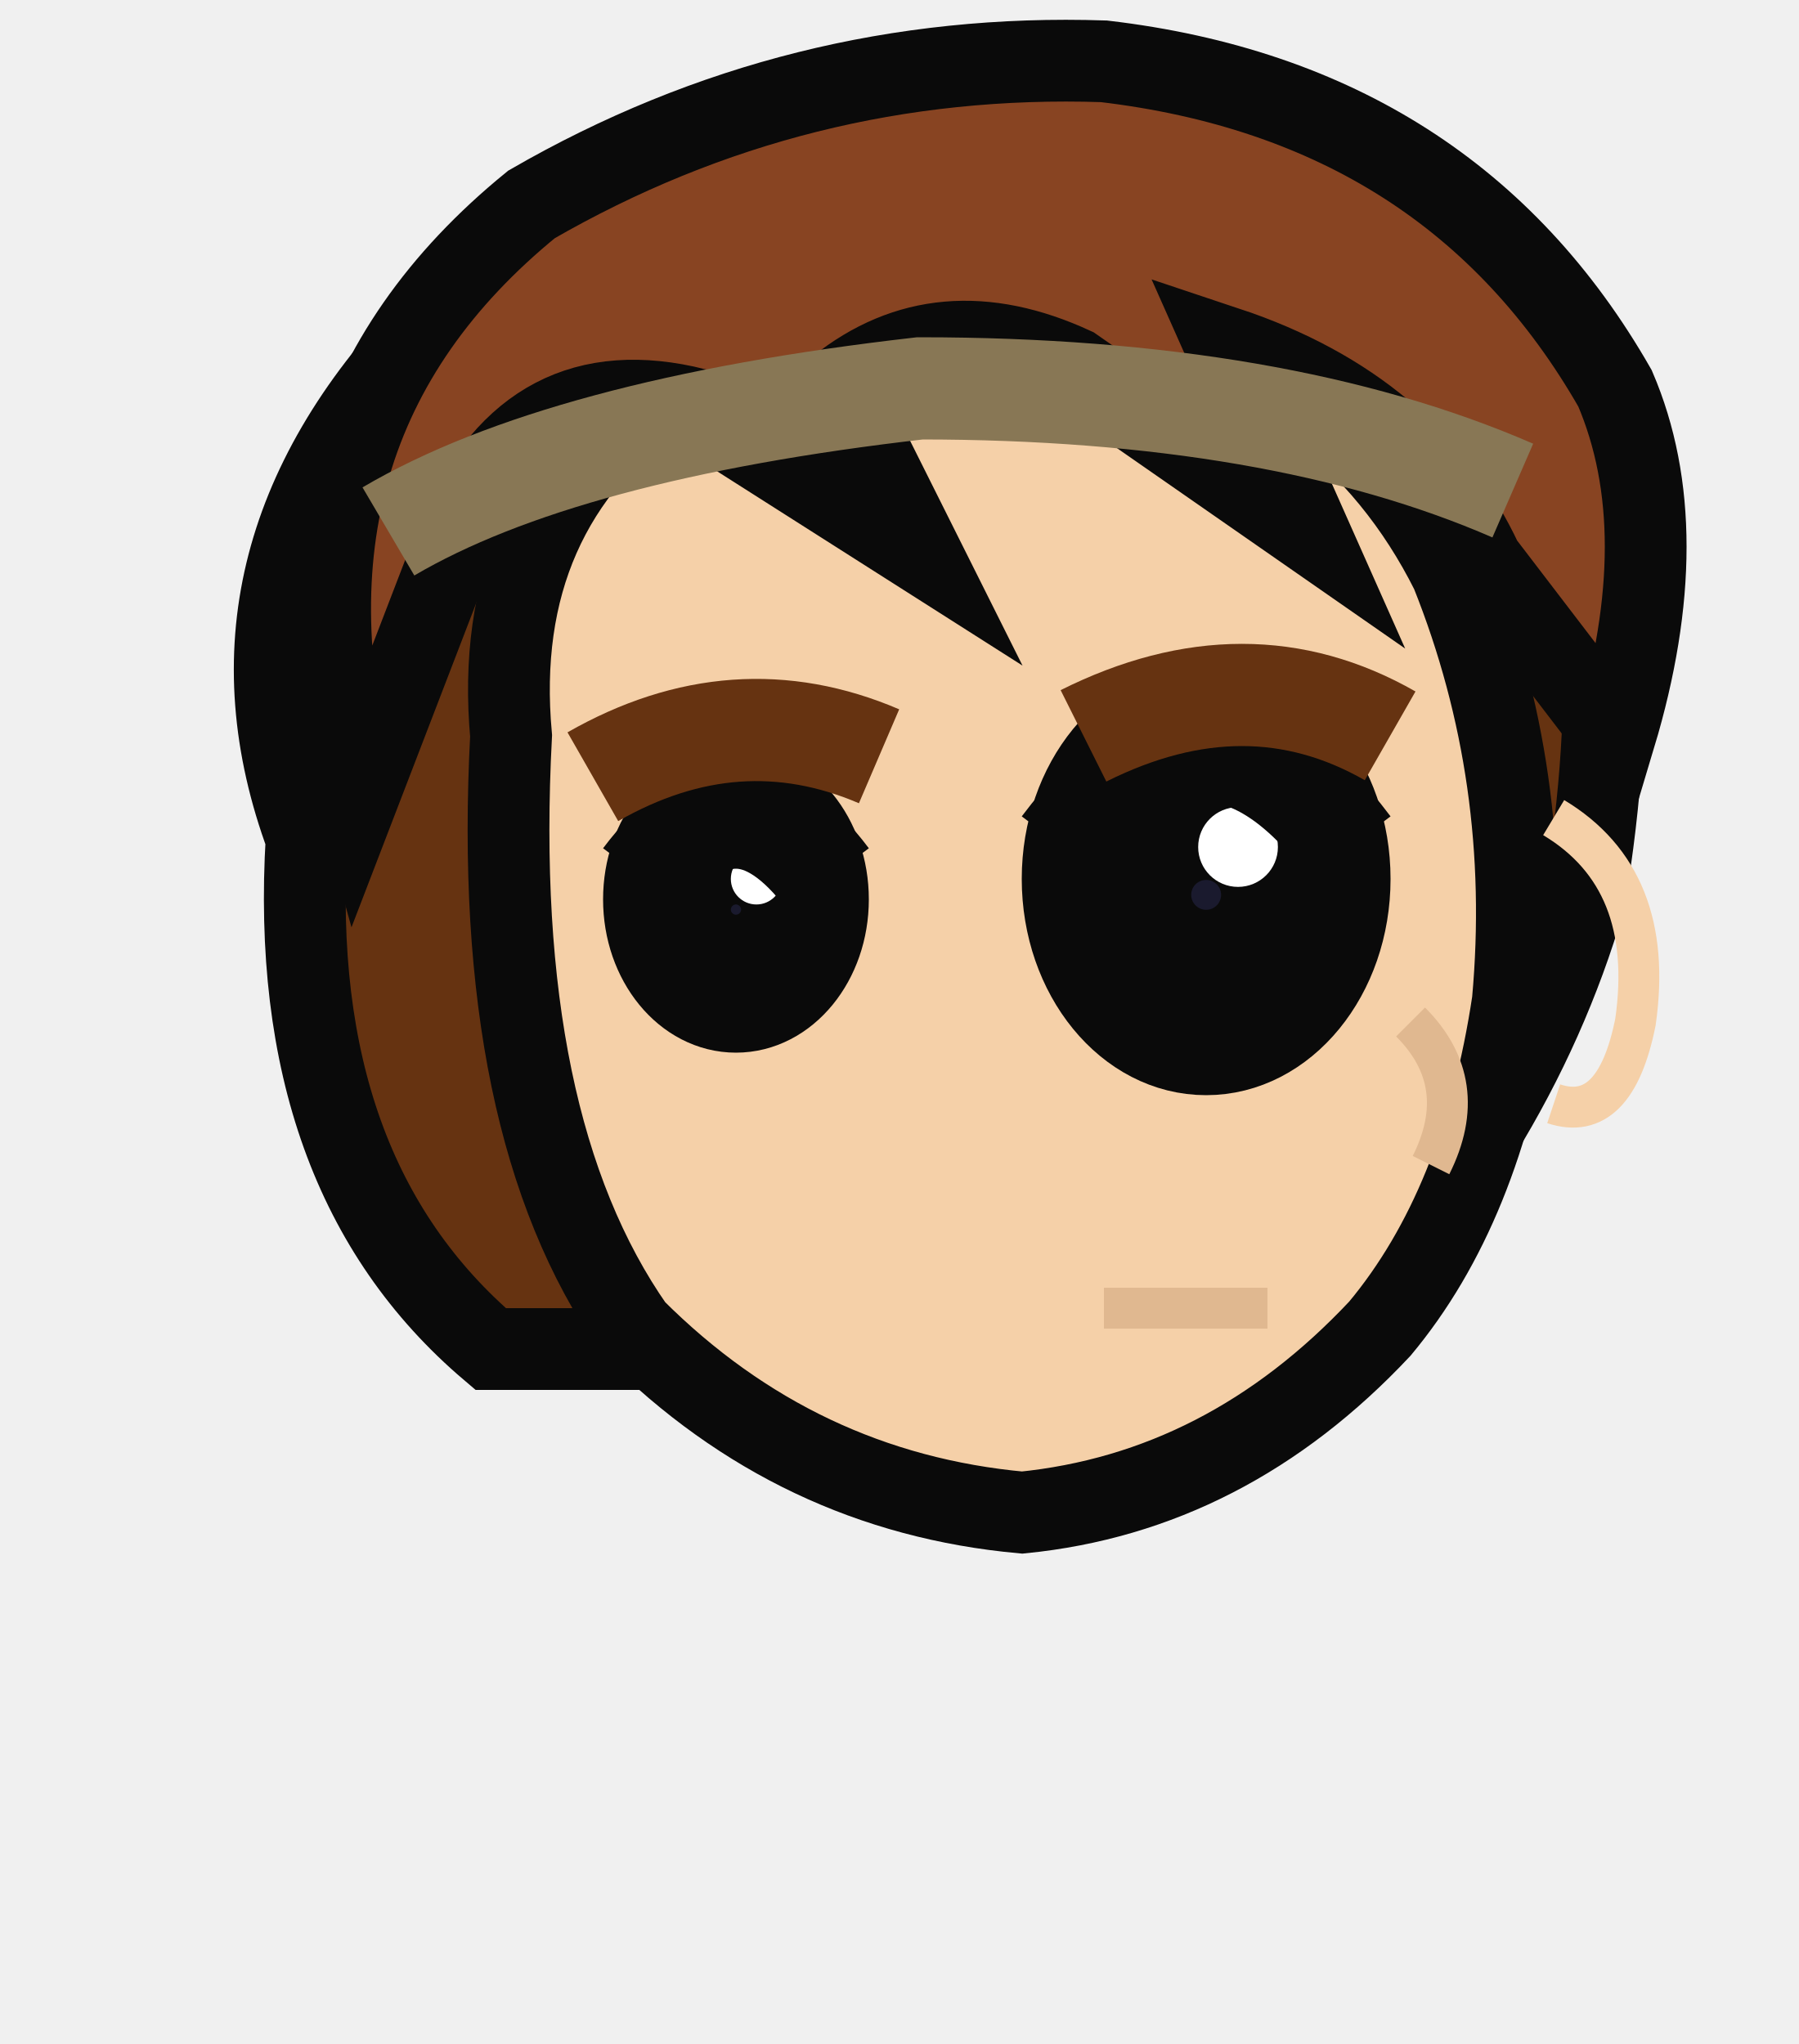
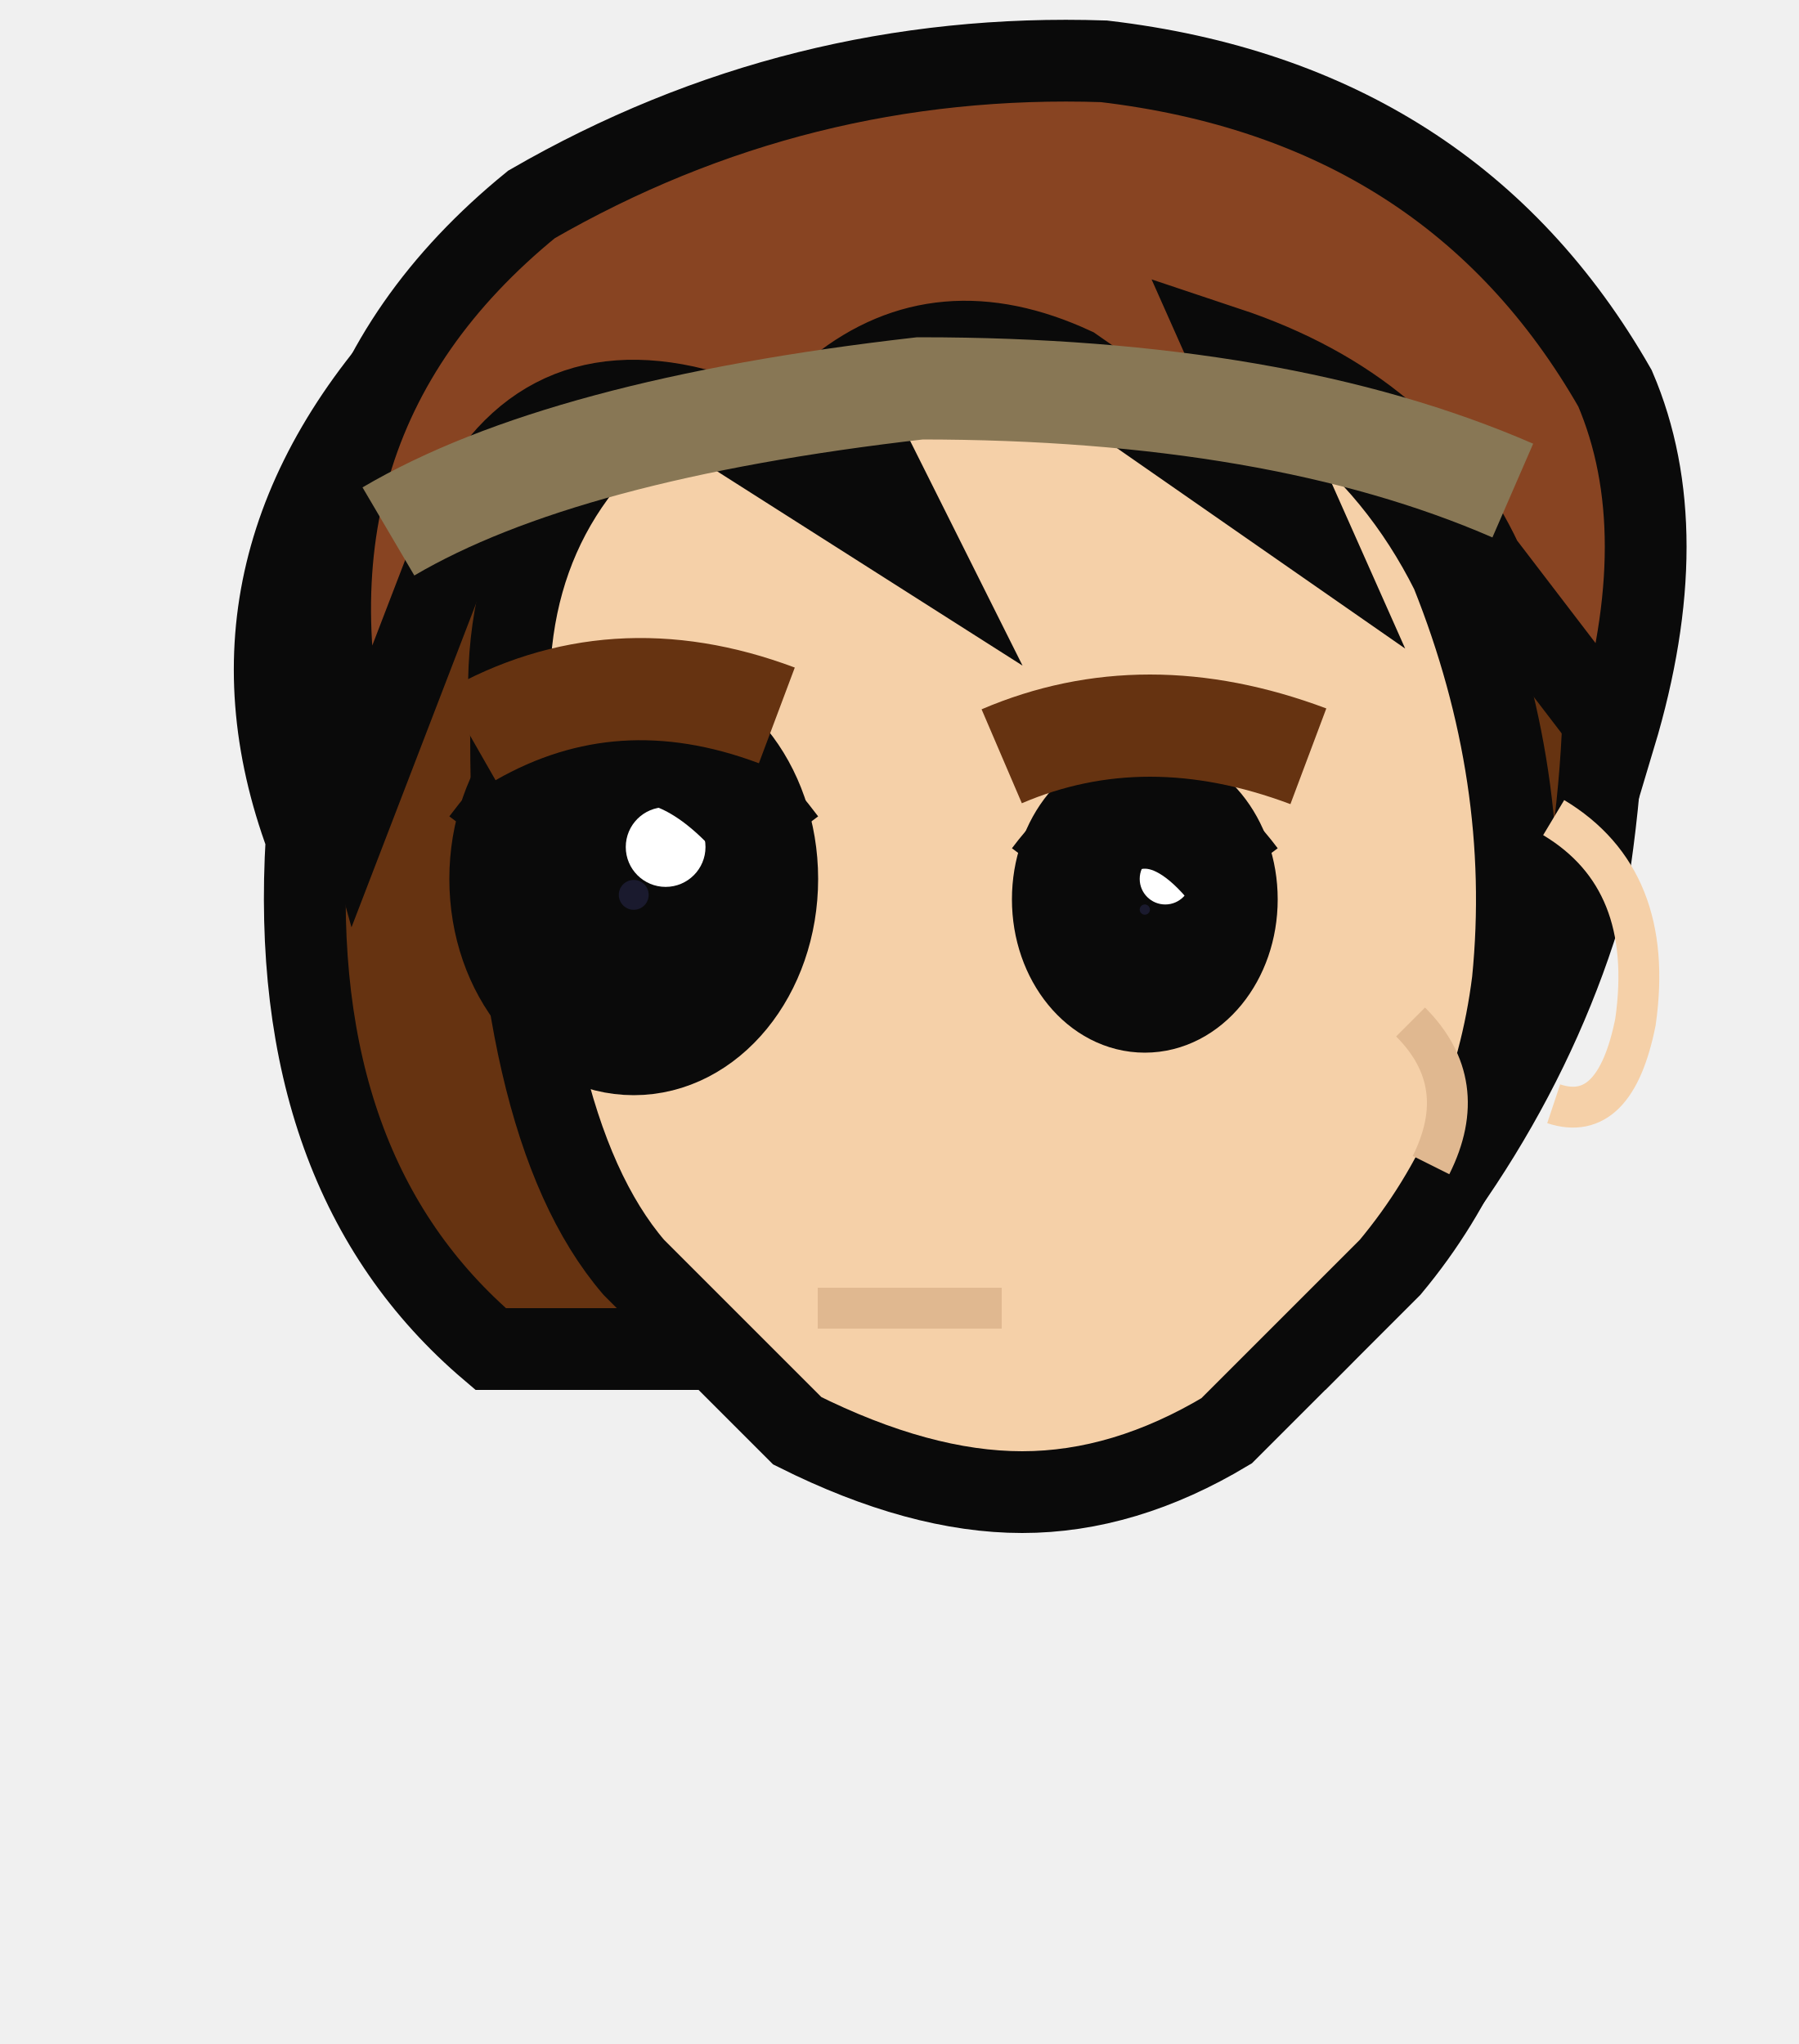
<svg xmlns="http://www.w3.org/2000/svg" viewBox="0 0 176 200" width="176" height="200">
  <path d="M 30,82 Q 20,55 42,32 Q 68,10 105,8 Q 138,12 152,38 Q 160,58 155,88 Q 148,112 128,132 L 48,132 Q 28,115 30,82 Z" fill="#663311" stroke="#0a0a0a" stroke-width="8" />
-   <path d="M 50,72 Q 48,50 65,38 Q 85,26 108,30 Q 132,36 142,56 Q 150,76 148,98 Q 145,118 135,130 Q 120,146 100,148 Q 78,146 62,130 Q 48,110 50,72 Z" fill="#f5d0a8" stroke="#0a0a0a" stroke-width="8" />
-   <ellipse cx="72" cy="88" rx="9.0" ry="11.0" fill="#ffffff" stroke="#0a0a0a" stroke-width="8" />
-   <circle cx="72" cy="89.0" r="7.0" fill="#887744" stroke="#0a0a0a" stroke-width="4" />
-   <circle cx="72" cy="89.0" r="3.5" fill="#1a1a2e" stroke="#0a0a0a" stroke-width="8" />
-   <circle cx="74.0" cy="86.0" r="2.5" fill="#ffffff" stroke="none" stroke-width="8" />
-   <path d="M 63.0,86.0 Q 72,74.0 81.0,86.0" fill="none" stroke="#0a0a0a" stroke-width="10" />
-   <ellipse cx="118" cy="86" rx="14.04" ry="17.16" fill="#ffffff" stroke="#0a0a0a" stroke-width="8" />
-   <circle cx="118" cy="87.56" r="10.92" fill="#887744" stroke="#0a0a0a" stroke-width="4" />
-   <circle cx="118" cy="87.56" r="5.46" fill="#1a1a2e" stroke="#0a0a0a" stroke-width="8" />
-   <circle cx="121.12" cy="82.88" r="3.9" fill="#ffffff" stroke="none" stroke-width="8" />
-   <path d="M 103.96,82.88 Q 118,64.16 132.04,82.88" fill="none" stroke="#0a0a0a" stroke-width="10" />
+   <path d="M 50,72 Q 48,50 65,38 Q 85,26 108,30 Q 132,36 142,56 Q 150,76 148,96 Q 146,112 136,124 L 120,140 Q 110,146 100,146 Q 90,146 78,140 L 62,124 Q 50,110 50,72 Z" fill="#f5d0a8" stroke="#0a0a0a" stroke-width="8" />
+   <ellipse cx="62" cy="86" rx="14.04" ry="17.16" fill="#ffffff" stroke="#0a0a0a" stroke-width="8" />
+   <circle cx="62" cy="87.56" r="10.92" fill="#887744" stroke="#0a0a0a" stroke-width="4" />
+   <circle cx="62" cy="87.56" r="5.46" fill="#1a1a2e" stroke="#0a0a0a" stroke-width="8" />
+   <circle cx="65.12" cy="82.88" r="3.9" fill="#ffffff" stroke="none" stroke-width="8" />
+   <path d="M 47.96,82.88 Q 62,64.16 76.04,82.88" fill="none" stroke="#0a0a0a" stroke-width="10" />
+   <ellipse cx="112" cy="88" rx="9.0" ry="11.0" fill="#ffffff" stroke="#0a0a0a" stroke-width="8" />
+   <circle cx="112" cy="89.0" r="7.0" fill="#887744" stroke="#0a0a0a" stroke-width="4" />
+   <circle cx="112" cy="89.0" r="3.5" fill="#1a1a2e" stroke="#0a0a0a" stroke-width="8" />
+   <circle cx="114.0" cy="86.0" r="2.5" fill="#ffffff" stroke="none" stroke-width="8" />
+   <path d="M 103.0,86.0 Q 112,74.0 121.0,86.0" fill="none" stroke="#0a0a0a" stroke-width="10" />
  <path d="M 138,100 Q 144,106 140,114" fill="none" stroke="#e0b890" stroke-width="4" />
-   <line x1="108" y1="128" x2="124" y2="128" stroke="#e0b890" stroke-width="4" />
-   <path d="M 58,76 Q 72,68 86,74" fill="none" stroke="#663311" stroke-width="10" />
-   <path d="M 106,72 Q 122,64 136,72" fill="none" stroke="#663311" stroke-width="10" />
+   <line x1="80" y1="128" x2="98" y2="128" stroke="#e0b890" stroke-width="4" />
+   <path d="M 46,72 Q 60,64 76,70" fill="none" stroke="#663311" stroke-width="10" />
+   <path d="M 98,74 Q 112,68 128,74" fill="none" stroke="#663311" stroke-width="10" />
  <path d="M 35,78 Q 25,42 52,20 Q 78,5 108,6 Q 142,10 158,38 Q 164,52 158,72 L 145,55 Q 138,40 120,34 L 128,52 L 105,36 Q 92,30 82,38 L 90,54 L 68,40 Q 52,36 45,52 Z" fill="#884422" stroke="#0a0a0a" stroke-width="8" />
  <path d="M 38,52 Q 55,42 90,38 Q 125,38 148,48" fill="none" stroke="#887755" stroke-width="10" />
  <path d="M 152,80 Q 162,86 160,100 Q 158,110 152,108" fill="none" stroke="#f5d0a8" stroke-width="4" />
</svg>
